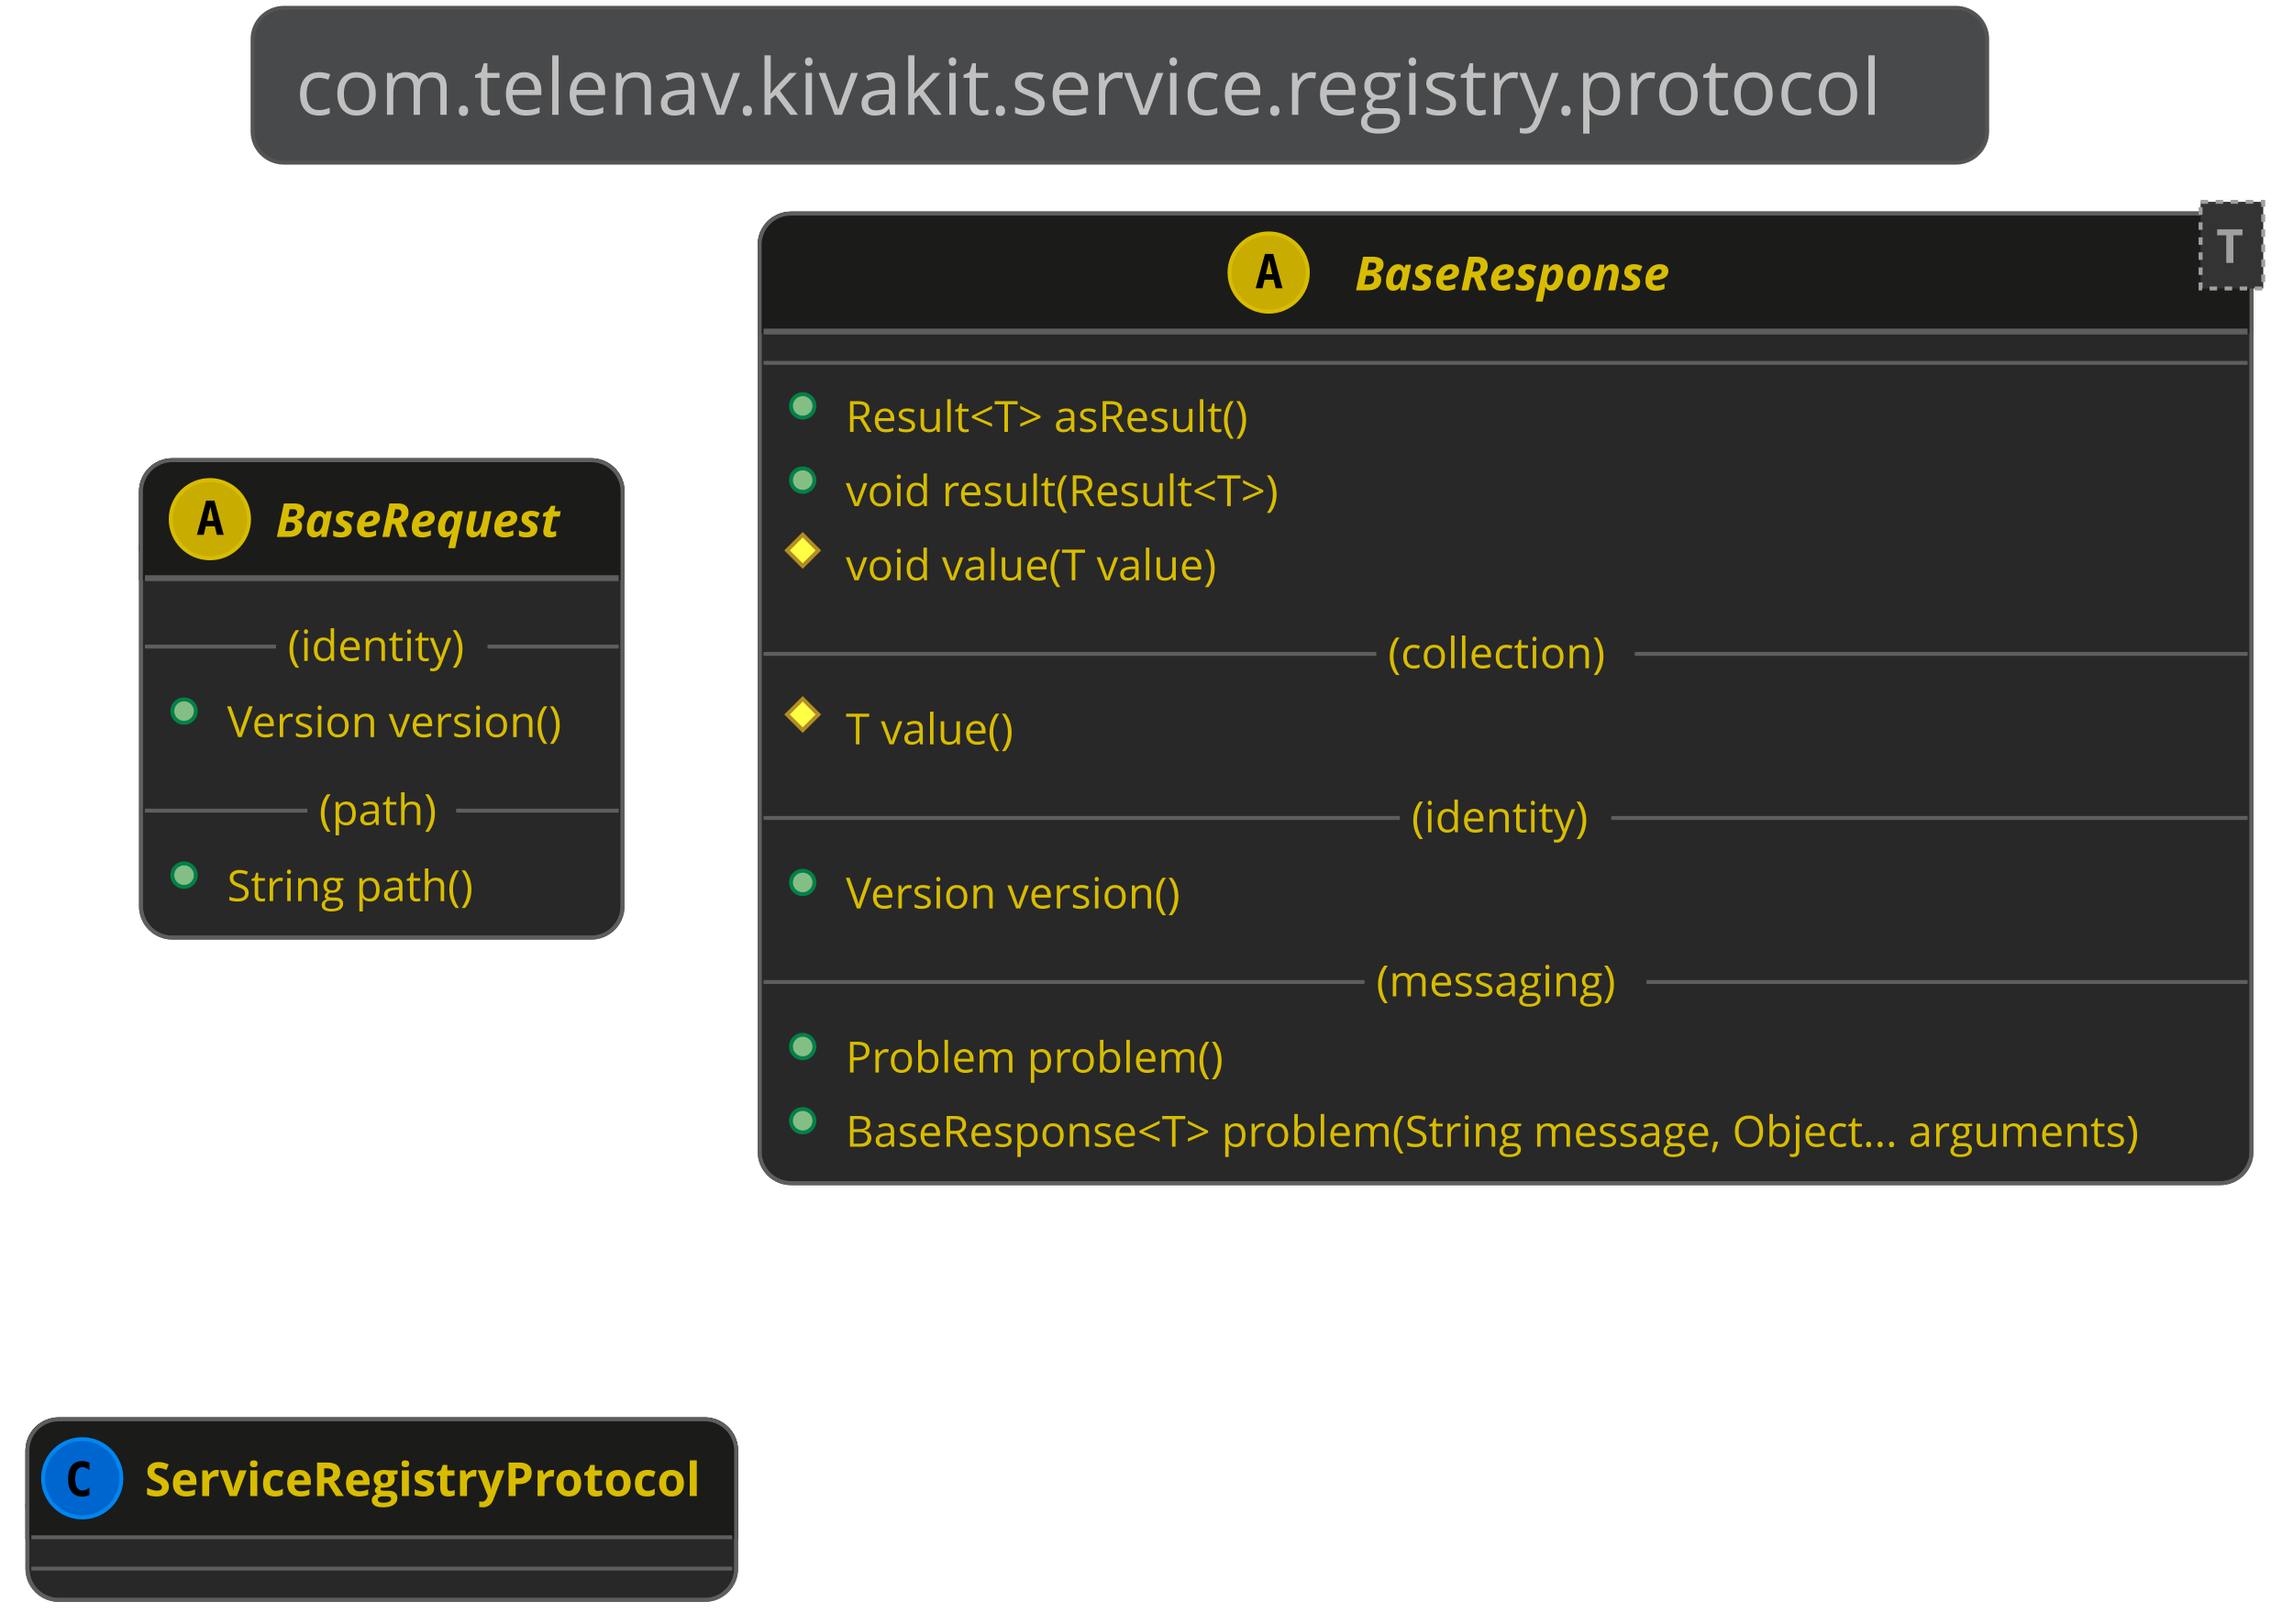
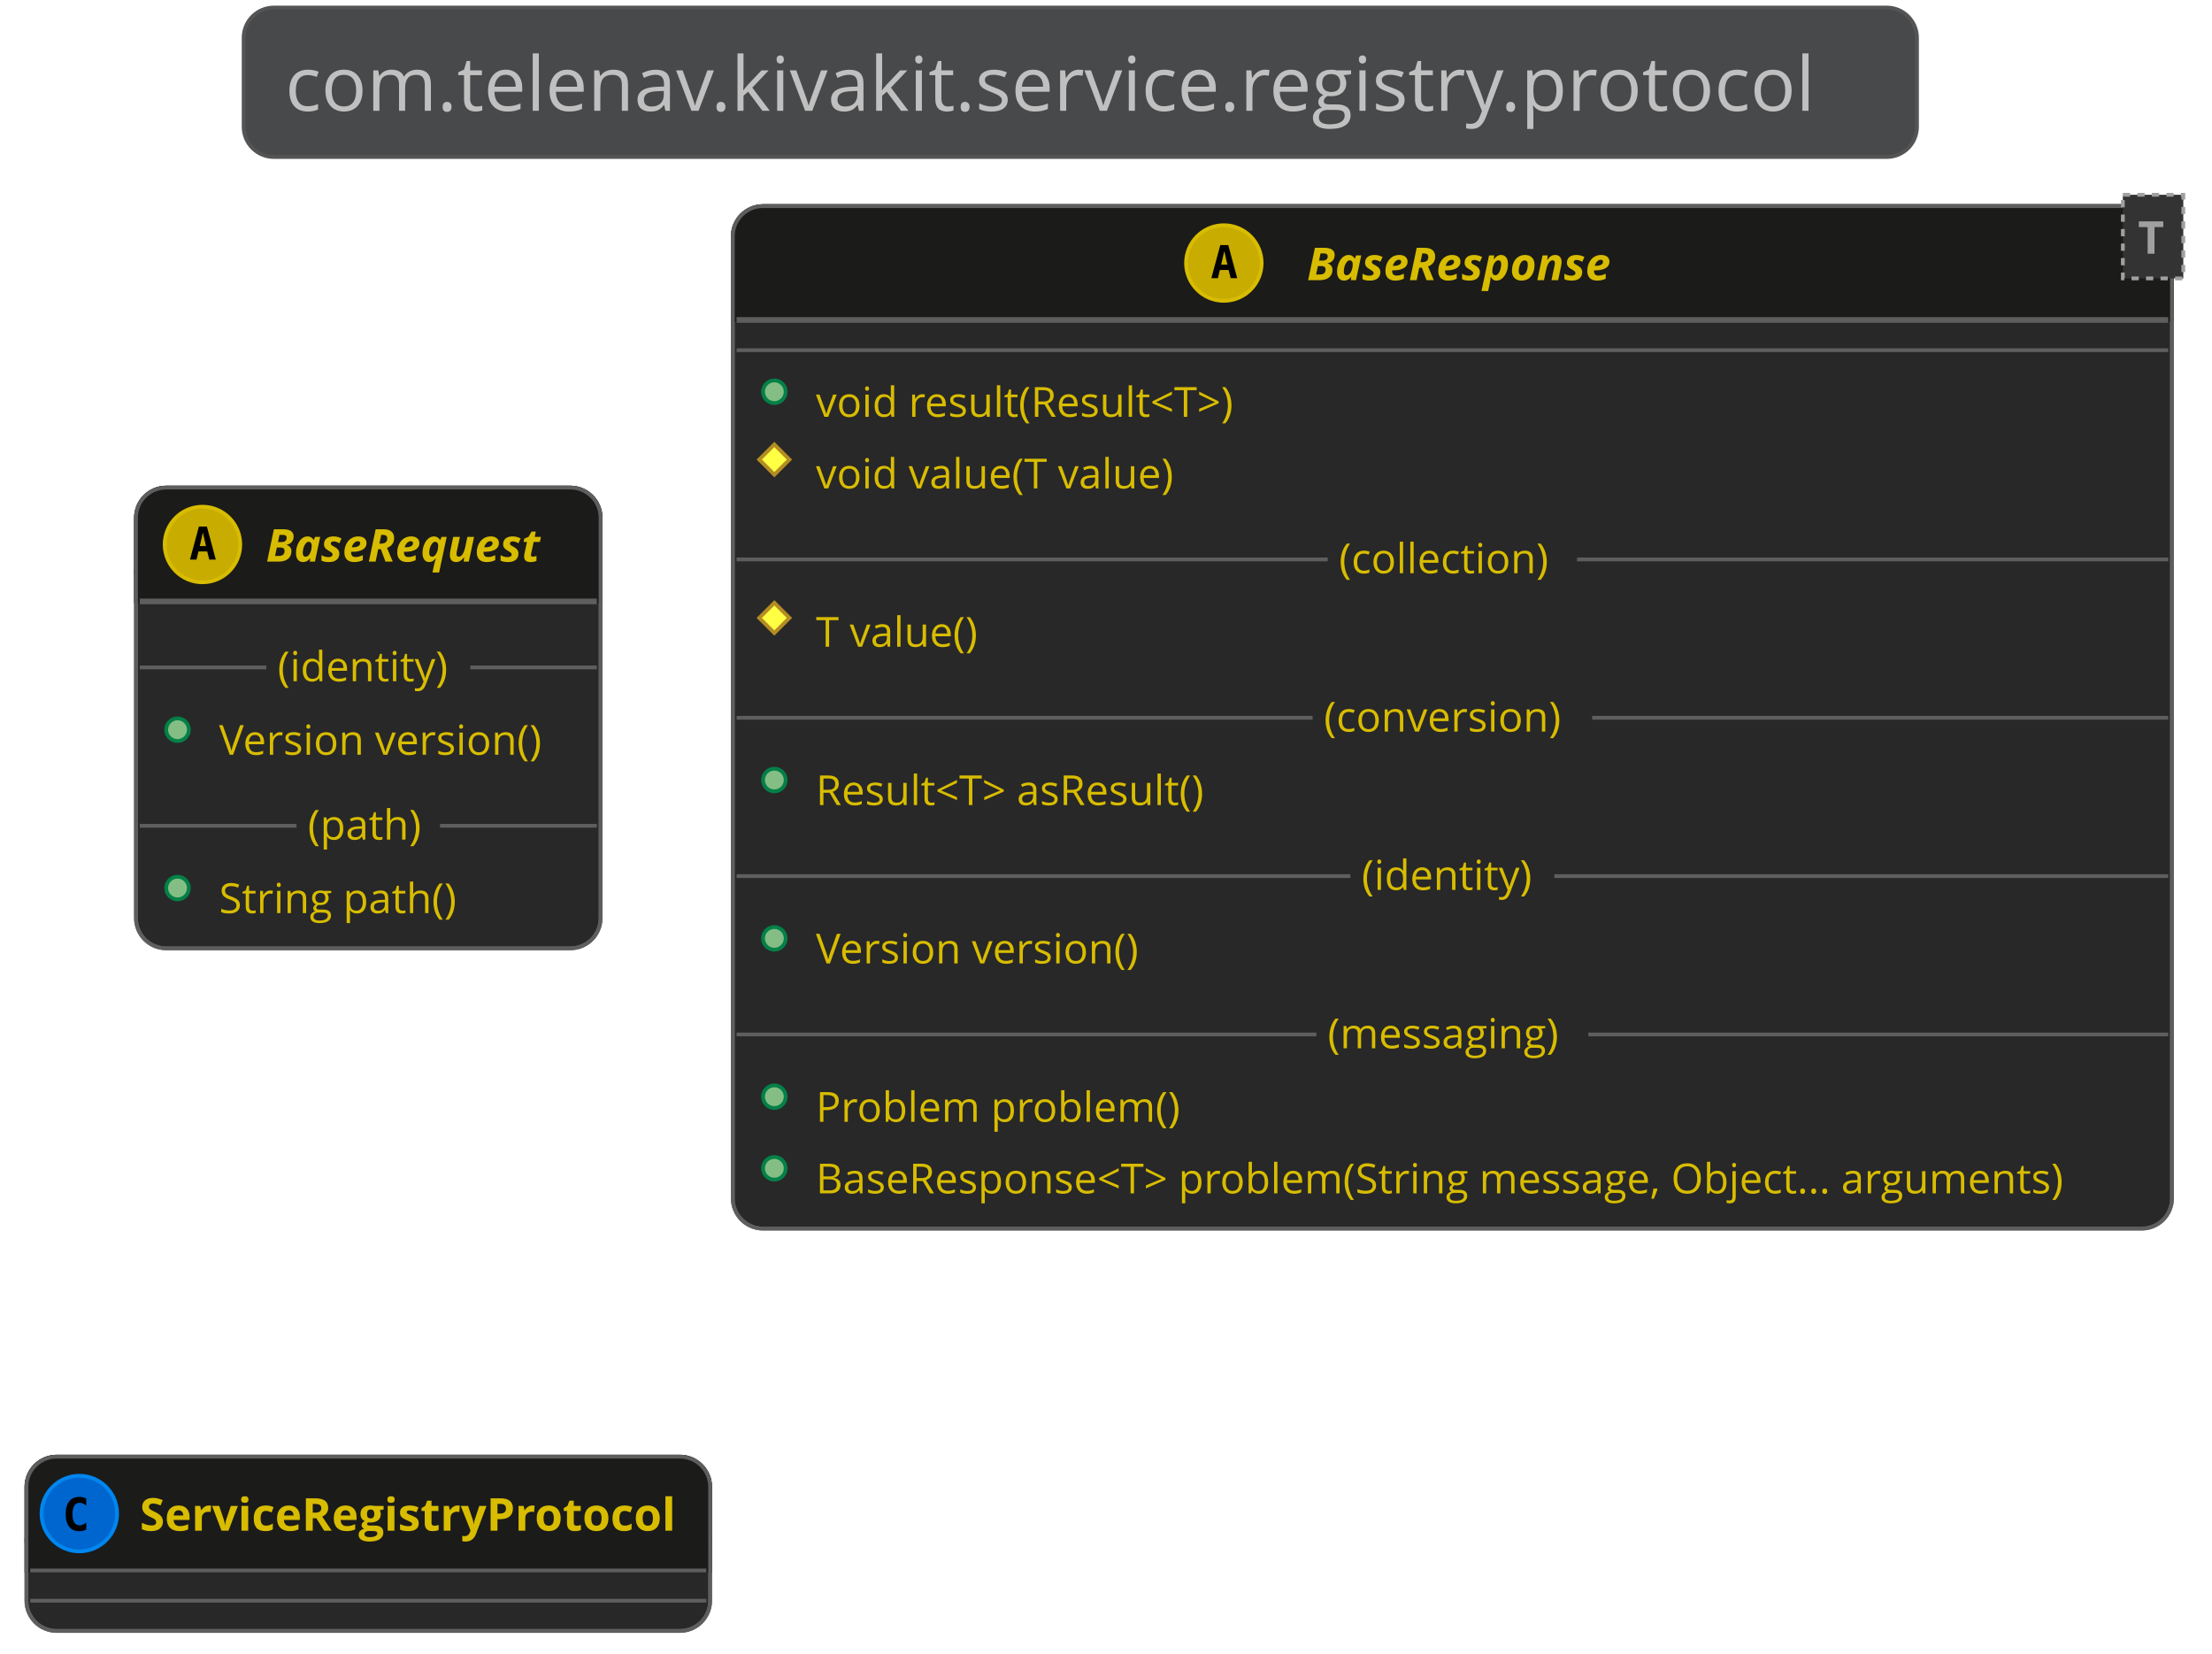
- <svg xmlns="http://www.w3.org/2000/svg" contentScriptType="application/ecmascript" contentStyleType="text/css" height="432.292px" preserveAspectRatio="none" style="width:610px;height:432px;background:#333333;" version="1.1" viewBox="0 0 610 432" width="610.417px" zoomAndPan="magnify">
+ <svg xmlns="http://www.w3.org/2000/svg" contentScriptType="application/ecmascript" contentStyleType="text/css" height="456.25px" preserveAspectRatio="none" style="width:610px;height:456px;background:#333333;" version="1.1" viewBox="0 0 610 456" width="610.417px" zoomAndPan="magnify">
  <defs />
  <g>
    <rect fill="#48494B" height="41.203" rx="8.333" ry="8.333" style="stroke:#545454;stroke-width:1.042;" width="461.458" x="67.188" y="2.083" />
    <text fill="#C0C0C0" font-family="Open Sans,Avenir,Nunito,Arial,Helvetica,SansSerif" font-size="20.833" lengthAdjust="spacing" textLength="438.542" x="78.646" y="30.558">com.telenav.kivakit.service.registry.protocol</text>
-     <rect codeLine="6" fill="#282828" height="127.034" id="BaseRequest" rx="8.333" ry="8.333" style="stroke:#5E5E5E;stroke-width:1.042;" width="128.125" x="37.5" y="122.453" />
-     <rect fill="#1B1B1A" height="31.388" rx="8.333" ry="8.333" style="stroke:#1B1B1A;stroke-width:1.042;" width="128.125" x="37.5" y="122.453" />
-     <rect fill="#1B1B1A" height="8.333" style="stroke:#1B1B1A;stroke-width:1.042;" width="128.125" x="37.5" y="145.508" />
-     <rect codeLine="6" fill="none" height="127.034" id="BaseRequest" rx="8.333" ry="8.333" style="stroke:#5E5E5E;stroke-width:1.042;" width="128.125" x="37.5" y="122.453" />
-     <ellipse cx="55.833" cy="138.147" fill="#C8AC00" rx="10.417" ry="10.417" style="stroke:#D8BC00;stroke-width:1.042;" />
-     <path d="M55.947,134.849 L55.099,138.578 L56.802,138.578 Z M54.849,133.201 L57.052,133.201 L59.512,142.314 L57.711,142.314 L57.15,140.061 L54.739,140.061 L54.19,142.314 L52.389,142.314 Z " fill="#000000" />
-     <text fill="#D8BC00" font-family="Open Sans,Avenir,Nunito,Arial,Helvetica,SansSerif" font-size="12.5" font-style="italic" font-weight="bold" lengthAdjust="spacing" textLength="82.292" x="73.333" y="142.871">BaseRequest</text>
-     <line style="stroke:#5E5E5E;stroke-width:1.562;" x1="38.542" x2="164.583" y1="153.841" y2="153.841" />
-     <ellipse cx="48.958" cy="189.211" fill="#84BE84" rx="3.125" ry="3.125" style="stroke:#038048;stroke-width:1.042;" />
-     <text fill="#D8BC00" font-family="Open Sans,Avenir,Nunito,Arial,Helvetica,SansSerif" font-size="11.458" lengthAdjust="spacing" textLength="95.833" x="60.417" y="196.122">Version version()</text>
-     <line style="stroke:#5E5E5E;stroke-width:1.042;" x1="38.542" x2="73.438" y1="172.047" y2="172.047" />
-     <text fill="#D8BC00" font-family="Open Sans,Avenir,Nunito,Arial,Helvetica,SansSerif" font-size="11.458" lengthAdjust="spacing" textLength="50" x="76.562" y="175.857">(identity)</text>
-     <line style="stroke:#5E5E5E;stroke-width:1.042;" x1="129.688" x2="164.583" y1="172.047" y2="172.047" />
-     <ellipse cx="48.958" cy="232.867" fill="#84BE84" rx="3.125" ry="3.125" style="stroke:#038048;stroke-width:1.042;" />
-     <text fill="#D8BC00" font-family="Open Sans,Avenir,Nunito,Arial,Helvetica,SansSerif" font-size="11.458" lengthAdjust="spacing" textLength="69.792" x="60.417" y="239.779">String path()</text>
-     <line style="stroke:#5E5E5E;stroke-width:1.042;" x1="38.542" x2="81.771" y1="215.703" y2="215.703" />
-     <text fill="#D8BC00" font-family="Open Sans,Avenir,Nunito,Arial,Helvetica,SansSerif" font-size="11.458" lengthAdjust="spacing" textLength="33.333" x="84.896" y="219.513">(path)</text>
-     <line style="stroke:#5E5E5E;stroke-width:1.042;" x1="121.354" x2="164.583" y1="215.703" y2="215.703" />
-     <rect codeLine="14" fill="#282828" height="258.004" id="BaseResponse" rx="8.333" ry="8.333" style="stroke:#5E5E5E;stroke-width:1.042;" width="396.875" x="202.083" y="56.828" />
+     <rect codeLine="6" fill="#282828" height="127.034" id="BaseRequest" rx="8.333" ry="8.333" style="stroke:#5E5E5E;stroke-width:1.042;" width="128.125" x="37.5" y="134.432" />
+     <rect fill="#1B1B1A" height="31.388" rx="8.333" ry="8.333" style="stroke:#1B1B1A;stroke-width:1.042;" width="128.125" x="37.5" y="134.432" />
+     <rect fill="#1B1B1A" height="8.333" style="stroke:#1B1B1A;stroke-width:1.042;" width="128.125" x="37.5" y="157.487" />
+     <rect codeLine="6" fill="none" height="127.034" id="BaseRequest" rx="8.333" ry="8.333" style="stroke:#5E5E5E;stroke-width:1.042;" width="128.125" x="37.5" y="134.432" />
+     <ellipse cx="55.833" cy="150.126" fill="#C8AC00" rx="10.417" ry="10.417" style="stroke:#D8BC00;stroke-width:1.042;" />
+     <path d="M55.947,146.828 L55.099,150.558 L56.802,150.558 Z M54.849,145.18 L57.052,145.18 L59.512,154.293 L57.711,154.293 L57.15,152.041 L54.739,152.041 L54.19,154.293 L52.389,154.293 Z " fill="#000000" />
+     <text fill="#D8BC00" font-family="Open Sans,Avenir,Nunito,Arial,Helvetica,SansSerif" font-size="12.5" font-style="italic" font-weight="bold" lengthAdjust="spacing" textLength="82.292" x="73.333" y="154.85">BaseRequest</text>
+     <line style="stroke:#5E5E5E;stroke-width:1.562;" x1="38.542" x2="164.583" y1="165.82" y2="165.82" />
+     <ellipse cx="48.958" cy="201.19" fill="#84BE84" rx="3.125" ry="3.125" style="stroke:#038048;stroke-width:1.042;" />
+     <text fill="#D8BC00" font-family="Open Sans,Avenir,Nunito,Arial,Helvetica,SansSerif" font-size="11.458" lengthAdjust="spacing" textLength="95.833" x="60.417" y="208.101">Version version()</text>
+     <line style="stroke:#5E5E5E;stroke-width:1.042;" x1="38.542" x2="73.438" y1="184.026" y2="184.026" />
+     <text fill="#D8BC00" font-family="Open Sans,Avenir,Nunito,Arial,Helvetica,SansSerif" font-size="11.458" lengthAdjust="spacing" textLength="50" x="76.562" y="187.836">(identity)</text>
+     <line style="stroke:#5E5E5E;stroke-width:1.042;" x1="129.688" x2="164.583" y1="184.026" y2="184.026" />
+     <ellipse cx="48.958" cy="244.847" fill="#84BE84" rx="3.125" ry="3.125" style="stroke:#038048;stroke-width:1.042;" />
+     <text fill="#D8BC00" font-family="Open Sans,Avenir,Nunito,Arial,Helvetica,SansSerif" font-size="11.458" lengthAdjust="spacing" textLength="69.792" x="60.417" y="251.758">String path()</text>
+     <line style="stroke:#5E5E5E;stroke-width:1.042;" x1="38.542" x2="81.771" y1="227.683" y2="227.683" />
+     <text fill="#D8BC00" font-family="Open Sans,Avenir,Nunito,Arial,Helvetica,SansSerif" font-size="11.458" lengthAdjust="spacing" textLength="33.333" x="84.896" y="231.492">(path)</text>
+     <line style="stroke:#5E5E5E;stroke-width:1.042;" x1="121.354" x2="164.583" y1="227.683" y2="227.683" />
+     <rect codeLine="14" fill="#282828" height="281.915" id="BaseResponse" rx="8.333" ry="8.333" style="stroke:#5E5E5E;stroke-width:1.042;" width="396.875" x="202.083" y="56.828" />
    <rect fill="#1B1B1A" height="31.388" rx="8.333" ry="8.333" style="stroke:#1B1B1A;stroke-width:1.042;" width="396.875" x="202.083" y="56.828" />
    <rect fill="#1B1B1A" height="8.333" style="stroke:#1B1B1A;stroke-width:1.042;" width="396.875" x="202.083" y="79.883" />
-     <rect codeLine="14" fill="none" height="258.004" id="BaseResponse" rx="8.333" ry="8.333" style="stroke:#5E5E5E;stroke-width:1.042;" width="396.875" x="202.083" y="56.828" />
+     <rect codeLine="14" fill="none" height="281.915" id="BaseResponse" rx="8.333" ry="8.333" style="stroke:#5E5E5E;stroke-width:1.042;" width="396.875" x="202.083" y="56.828" />
    <ellipse cx="337.5" cy="72.522" fill="#C8AC00" rx="10.417" ry="10.417" style="stroke:#D8BC00;stroke-width:1.042;" />
    <path d="M337.614,69.224 L336.765,72.953 L338.468,72.953 Z M336.515,67.576 L338.719,67.576 L341.178,76.689 L339.378,76.689 L338.816,74.436 L336.405,74.436 L335.856,76.689 L334.056,76.689 Z " fill="#000000" />
    <text fill="#D8BC00" font-family="Open Sans,Avenir,Nunito,Arial,Helvetica,SansSerif" font-size="12.5" font-style="italic" font-weight="bold" lengthAdjust="spacing" textLength="92.708" x="360.417" y="77.246">BaseResponse</text>
    <rect fill="#333333" height="23.055" style="stroke:#A0A0A0;stroke-width:1.042;stroke-dasharray:2.0,2.0;" width="16.667" x="585.417" y="53.703" />
    <text fill="#A0A0A0" font-family="Open Sans,Avenir,Nunito,Arial,Helvetica,SansSerif" font-size="12.5" font-weight="bold" lengthAdjust="spacing" textLength="8.333" x="589.583" y="69.954">T</text>
    <line style="stroke:#5E5E5E;stroke-width:1.562;" x1="203.125" x2="597.917" y1="88.216" y2="88.216" />
    <line style="stroke:#5E5E5E;stroke-width:1.042;" x1="203.125" x2="597.917" y1="96.549" y2="96.549" />
    <ellipse cx="213.542" cy="108.008" fill="#84BE84" rx="3.125" ry="3.125" style="stroke:#038048;stroke-width:1.042;" />
-     <text fill="#D8BC00" font-family="Open Sans,Avenir,Nunito,Arial,Helvetica,SansSerif" font-size="11.458" lengthAdjust="spacing" textLength="118.75" x="225" y="114.919">Result&lt;T&gt; asResult()</text>
-     <ellipse cx="213.542" cy="127.753" fill="#84BE84" rx="3.125" ry="3.125" style="stroke:#038048;stroke-width:1.042;" />
-     <text fill="#D8BC00" font-family="Open Sans,Avenir,Nunito,Arial,Helvetica,SansSerif" font-size="11.458" lengthAdjust="spacing" textLength="128.125" x="225" y="134.664">void result(Result&lt;T&gt;)</text>
-     <polygon fill="#FFFF44" points="213.542,142.289,217.708,146.456,213.542,150.623,209.375,146.456" style="stroke:#B38D22;stroke-width:1.042;" />
-     <text fill="#D8BC00" font-family="Open Sans,Avenir,Nunito,Arial,Helvetica,SansSerif" font-size="11.458" lengthAdjust="spacing" textLength="104.167" x="225" y="154.409">void value(T value)</text>
-     <polygon fill="#FFFF44" points="213.542,185.946,217.708,190.112,213.542,194.279,209.375,190.112" style="stroke:#B38D22;stroke-width:1.042;" />
-     <text fill="#D8BC00" font-family="Open Sans,Avenir,Nunito,Arial,Helvetica,SansSerif" font-size="11.458" lengthAdjust="spacing" textLength="47.917" x="225" y="198.065">T value()</text>
-     <line style="stroke:#5E5E5E;stroke-width:1.042;" x1="203.125" x2="366.146" y1="173.99" y2="173.99" />
-     <text fill="#D8BC00" font-family="Open Sans,Avenir,Nunito,Arial,Helvetica,SansSerif" font-size="11.458" lengthAdjust="spacing" textLength="62.5" x="369.271" y="177.799">(collection)</text>
-     <line style="stroke:#5E5E5E;stroke-width:1.042;" x1="434.896" x2="597.917" y1="173.99" y2="173.99" />
-     <ellipse cx="213.542" cy="234.81" fill="#84BE84" rx="3.125" ry="3.125" style="stroke:#038048;stroke-width:1.042;" />
-     <text fill="#D8BC00" font-family="Open Sans,Avenir,Nunito,Arial,Helvetica,SansSerif" font-size="11.458" lengthAdjust="spacing" textLength="95.833" x="225" y="241.722">Version version()</text>
-     <line style="stroke:#5E5E5E;stroke-width:1.042;" x1="203.125" x2="372.396" y1="217.646" y2="217.646" />
-     <text fill="#D8BC00" font-family="Open Sans,Avenir,Nunito,Arial,Helvetica,SansSerif" font-size="11.458" lengthAdjust="spacing" textLength="50" x="375.521" y="221.456">(identity)</text>
-     <line style="stroke:#5E5E5E;stroke-width:1.042;" x1="428.646" x2="597.917" y1="217.646" y2="217.646" />
-     <ellipse cx="213.542" cy="278.467" fill="#84BE84" rx="3.125" ry="3.125" style="stroke:#038048;stroke-width:1.042;" />
-     <text fill="#D8BC00" font-family="Open Sans,Avenir,Nunito,Arial,Helvetica,SansSerif" font-size="11.458" lengthAdjust="spacing" textLength="104.167" x="225" y="285.378">Problem problem()</text>
-     <ellipse cx="213.542" cy="298.212" fill="#84BE84" rx="3.125" ry="3.125" style="stroke:#038048;stroke-width:1.042;" />
-     <text fill="#D8BC00" font-family="Open Sans,Avenir,Nunito,Arial,Helvetica,SansSerif" font-size="11.458" lengthAdjust="spacing" textLength="364.583" x="225" y="305.123">BaseResponse&lt;T&gt; problem(String message, Object... arguments)</text>
-     <line style="stroke:#5E5E5E;stroke-width:1.042;" x1="203.125" x2="363.021" y1="261.303" y2="261.303" />
-     <text fill="#D8BC00" font-family="Open Sans,Avenir,Nunito,Arial,Helvetica,SansSerif" font-size="11.458" lengthAdjust="spacing" textLength="68.75" x="366.146" y="265.112">(messaging)</text>
-     <line style="stroke:#5E5E5E;stroke-width:1.042;" x1="438.021" x2="597.917" y1="261.303" y2="261.303" />
-     <rect codeLine="29" fill="#282828" height="48.055" id="ServiceRegistryProtocol" rx="8.333" ry="8.333" style="stroke:#5E5E5E;stroke-width:1.042;" width="188.542" x="7.292" y="377.661" />
-     <rect fill="#1B1B1A" height="31.388" rx="8.333" ry="8.333" style="stroke:#1B1B1A;stroke-width:1.042;" width="188.542" x="7.292" y="377.661" />
-     <rect fill="#1B1B1A" height="8.333" style="stroke:#1B1B1A;stroke-width:1.042;" width="188.542" x="7.292" y="400.716" />
-     <rect codeLine="29" fill="none" height="48.055" id="ServiceRegistryProtocol" rx="8.333" ry="8.333" style="stroke:#5E5E5E;stroke-width:1.042;" width="188.542" x="7.292" y="377.661" />
-     <ellipse cx="21.875" cy="393.355" fill="#0066CF" rx="10.417" ry="10.417" style="stroke:#0086EF;stroke-width:1.042;" />
-     <path d="M23.785,397.78 Q23.358,398 22.888,398.11 Q22.418,398.22 21.899,398.22 Q20.056,398.22 19.086,397.005 Q18.115,395.791 18.115,393.496 Q18.115,391.195 19.086,389.98 Q20.056,388.765 21.899,388.765 Q22.418,388.765 22.894,388.875 Q23.37,388.985 23.785,389.205 L23.785,391.207 Q23.322,390.78 22.885,390.581 Q22.449,390.383 21.985,390.383 Q20.996,390.383 20.493,391.167 Q19.989,391.952 19.989,393.496 Q19.989,395.034 20.493,395.818 Q20.996,396.602 21.985,396.602 Q22.449,396.602 22.885,396.404 Q23.322,396.206 23.785,395.778 Z " fill="#000000" />
-     <text fill="#D8BC00" font-family="Open Sans,Avenir,Nunito,Arial,Helvetica,SansSerif" font-size="12.5" font-weight="bold" lengthAdjust="spacing" textLength="151.042" x="38.542" y="398.079">ServiceRegistryProtocol</text>
-     <line style="stroke:#5E5E5E;stroke-width:1.042;" x1="8.333" x2="194.792" y1="409.05" y2="409.05" />
-     <line style="stroke:#5E5E5E;stroke-width:1.042;" x1="8.333" x2="194.792" y1="417.383" y2="417.383" />
+     <text fill="#D8BC00" font-family="Open Sans,Avenir,Nunito,Arial,Helvetica,SansSerif" font-size="11.458" lengthAdjust="spacing" textLength="128.125" x="225" y="114.919">void result(Result&lt;T&gt;)</text>
+     <polygon fill="#FFFF44" points="213.542,122.544,217.708,126.711,213.542,130.878,209.375,126.711" style="stroke:#B38D22;stroke-width:1.042;" />
+     <text fill="#D8BC00" font-family="Open Sans,Avenir,Nunito,Arial,Helvetica,SansSerif" font-size="11.458" lengthAdjust="spacing" textLength="104.167" x="225" y="134.664">void value(T value)</text>
+     <polygon fill="#FFFF44" points="213.542,166.201,217.708,170.367,213.542,174.534,209.375,170.367" style="stroke:#B38D22;stroke-width:1.042;" />
+     <text fill="#D8BC00" font-family="Open Sans,Avenir,Nunito,Arial,Helvetica,SansSerif" font-size="11.458" lengthAdjust="spacing" textLength="47.917" x="225" y="178.32">T value()</text>
+     <line style="stroke:#5E5E5E;stroke-width:1.042;" x1="203.125" x2="366.146" y1="154.245" y2="154.245" />
+     <text fill="#D8BC00" font-family="Open Sans,Avenir,Nunito,Arial,Helvetica,SansSerif" font-size="11.458" lengthAdjust="spacing" textLength="62.5" x="369.271" y="158.055">(collection)</text>
+     <line style="stroke:#5E5E5E;stroke-width:1.042;" x1="434.896" x2="597.917" y1="154.245" y2="154.245" />
+     <ellipse cx="213.542" cy="215.065" fill="#84BE84" rx="3.125" ry="3.125" style="stroke:#038048;stroke-width:1.042;" />
+     <text fill="#D8BC00" font-family="Open Sans,Avenir,Nunito,Arial,Helvetica,SansSerif" font-size="11.458" lengthAdjust="spacing" textLength="118.75" x="225" y="221.977">Result&lt;T&gt; asResult()</text>
+     <line style="stroke:#5E5E5E;stroke-width:1.042;" x1="203.125" x2="361.979" y1="197.901" y2="197.901" />
+     <text fill="#D8BC00" font-family="Open Sans,Avenir,Nunito,Arial,Helvetica,SansSerif" font-size="11.458" lengthAdjust="spacing" textLength="70.833" x="365.104" y="201.711">(conversion)</text>
+     <line style="stroke:#5E5E5E;stroke-width:1.042;" x1="439.062" x2="597.917" y1="197.901" y2="197.901" />
+     <ellipse cx="213.542" cy="258.722" fill="#84BE84" rx="3.125" ry="3.125" style="stroke:#038048;stroke-width:1.042;" />
+     <text fill="#D8BC00" font-family="Open Sans,Avenir,Nunito,Arial,Helvetica,SansSerif" font-size="11.458" lengthAdjust="spacing" textLength="95.833" x="225" y="265.633">Version version()</text>
+     <line style="stroke:#5E5E5E;stroke-width:1.042;" x1="203.125" x2="372.396" y1="241.558" y2="241.558" />
+     <text fill="#D8BC00" font-family="Open Sans,Avenir,Nunito,Arial,Helvetica,SansSerif" font-size="11.458" lengthAdjust="spacing" textLength="50" x="375.521" y="245.367">(identity)</text>
+     <line style="stroke:#5E5E5E;stroke-width:1.042;" x1="428.646" x2="597.917" y1="241.558" y2="241.558" />
+     <ellipse cx="213.542" cy="302.378" fill="#84BE84" rx="3.125" ry="3.125" style="stroke:#038048;stroke-width:1.042;" />
+     <text fill="#D8BC00" font-family="Open Sans,Avenir,Nunito,Arial,Helvetica,SansSerif" font-size="11.458" lengthAdjust="spacing" textLength="104.167" x="225" y="309.29">Problem problem()</text>
+     <ellipse cx="213.542" cy="322.123" fill="#84BE84" rx="3.125" ry="3.125" style="stroke:#038048;stroke-width:1.042;" />
+     <text fill="#D8BC00" font-family="Open Sans,Avenir,Nunito,Arial,Helvetica,SansSerif" font-size="11.458" lengthAdjust="spacing" textLength="364.583" x="225" y="329.034">BaseResponse&lt;T&gt; problem(String message, Object... arguments)</text>
+     <line style="stroke:#5E5E5E;stroke-width:1.042;" x1="203.125" x2="363.021" y1="285.214" y2="285.214" />
+     <text fill="#D8BC00" font-family="Open Sans,Avenir,Nunito,Arial,Helvetica,SansSerif" font-size="11.458" lengthAdjust="spacing" textLength="68.75" x="366.146" y="289.024">(messaging)</text>
+     <line style="stroke:#5E5E5E;stroke-width:1.042;" x1="438.021" x2="597.917" y1="285.214" y2="285.214" />
+     <rect codeLine="30" fill="#282828" height="48.055" id="ServiceRegistryProtocol" rx="8.333" ry="8.333" style="stroke:#5E5E5E;stroke-width:1.042;" width="188.542" x="7.292" y="401.62" />
+     <rect fill="#1B1B1A" height="31.388" rx="8.333" ry="8.333" style="stroke:#1B1B1A;stroke-width:1.042;" width="188.542" x="7.292" y="401.62" />
+     <rect fill="#1B1B1A" height="8.333" style="stroke:#1B1B1A;stroke-width:1.042;" width="188.542" x="7.292" y="424.675" />
+     <rect codeLine="30" fill="none" height="48.055" id="ServiceRegistryProtocol" rx="8.333" ry="8.333" style="stroke:#5E5E5E;stroke-width:1.042;" width="188.542" x="7.292" y="401.62" />
+     <ellipse cx="21.875" cy="417.314" fill="#0066CF" rx="10.417" ry="10.417" style="stroke:#0086EF;stroke-width:1.042;" />
+     <path d="M23.785,421.739 Q23.358,421.958 22.888,422.068 Q22.418,422.178 21.899,422.178 Q20.056,422.178 19.086,420.964 Q18.115,419.749 18.115,417.454 Q18.115,415.153 19.086,413.938 Q20.056,412.724 21.899,412.724 Q22.418,412.724 22.894,412.834 Q23.37,412.943 23.785,413.163 L23.785,415.165 Q23.322,414.738 22.885,414.54 Q22.449,414.341 21.985,414.341 Q20.996,414.341 20.493,415.125 Q19.989,415.91 19.989,417.454 Q19.989,418.992 20.493,419.776 Q20.996,420.561 21.985,420.561 Q22.449,420.561 22.885,420.362 Q23.322,420.164 23.785,419.737 Z " fill="#000000" />
+     <text fill="#D8BC00" font-family="Open Sans,Avenir,Nunito,Arial,Helvetica,SansSerif" font-size="12.5" font-weight="bold" lengthAdjust="spacing" textLength="151.042" x="38.542" y="422.038">ServiceRegistryProtocol</text>
+     <line style="stroke:#5E5E5E;stroke-width:1.042;" x1="8.333" x2="194.792" y1="433.008" y2="433.008" />
+     <line style="stroke:#5E5E5E;stroke-width:1.042;" x1="8.333" x2="194.792" y1="441.341" y2="441.341" />
  </g>
</svg>
